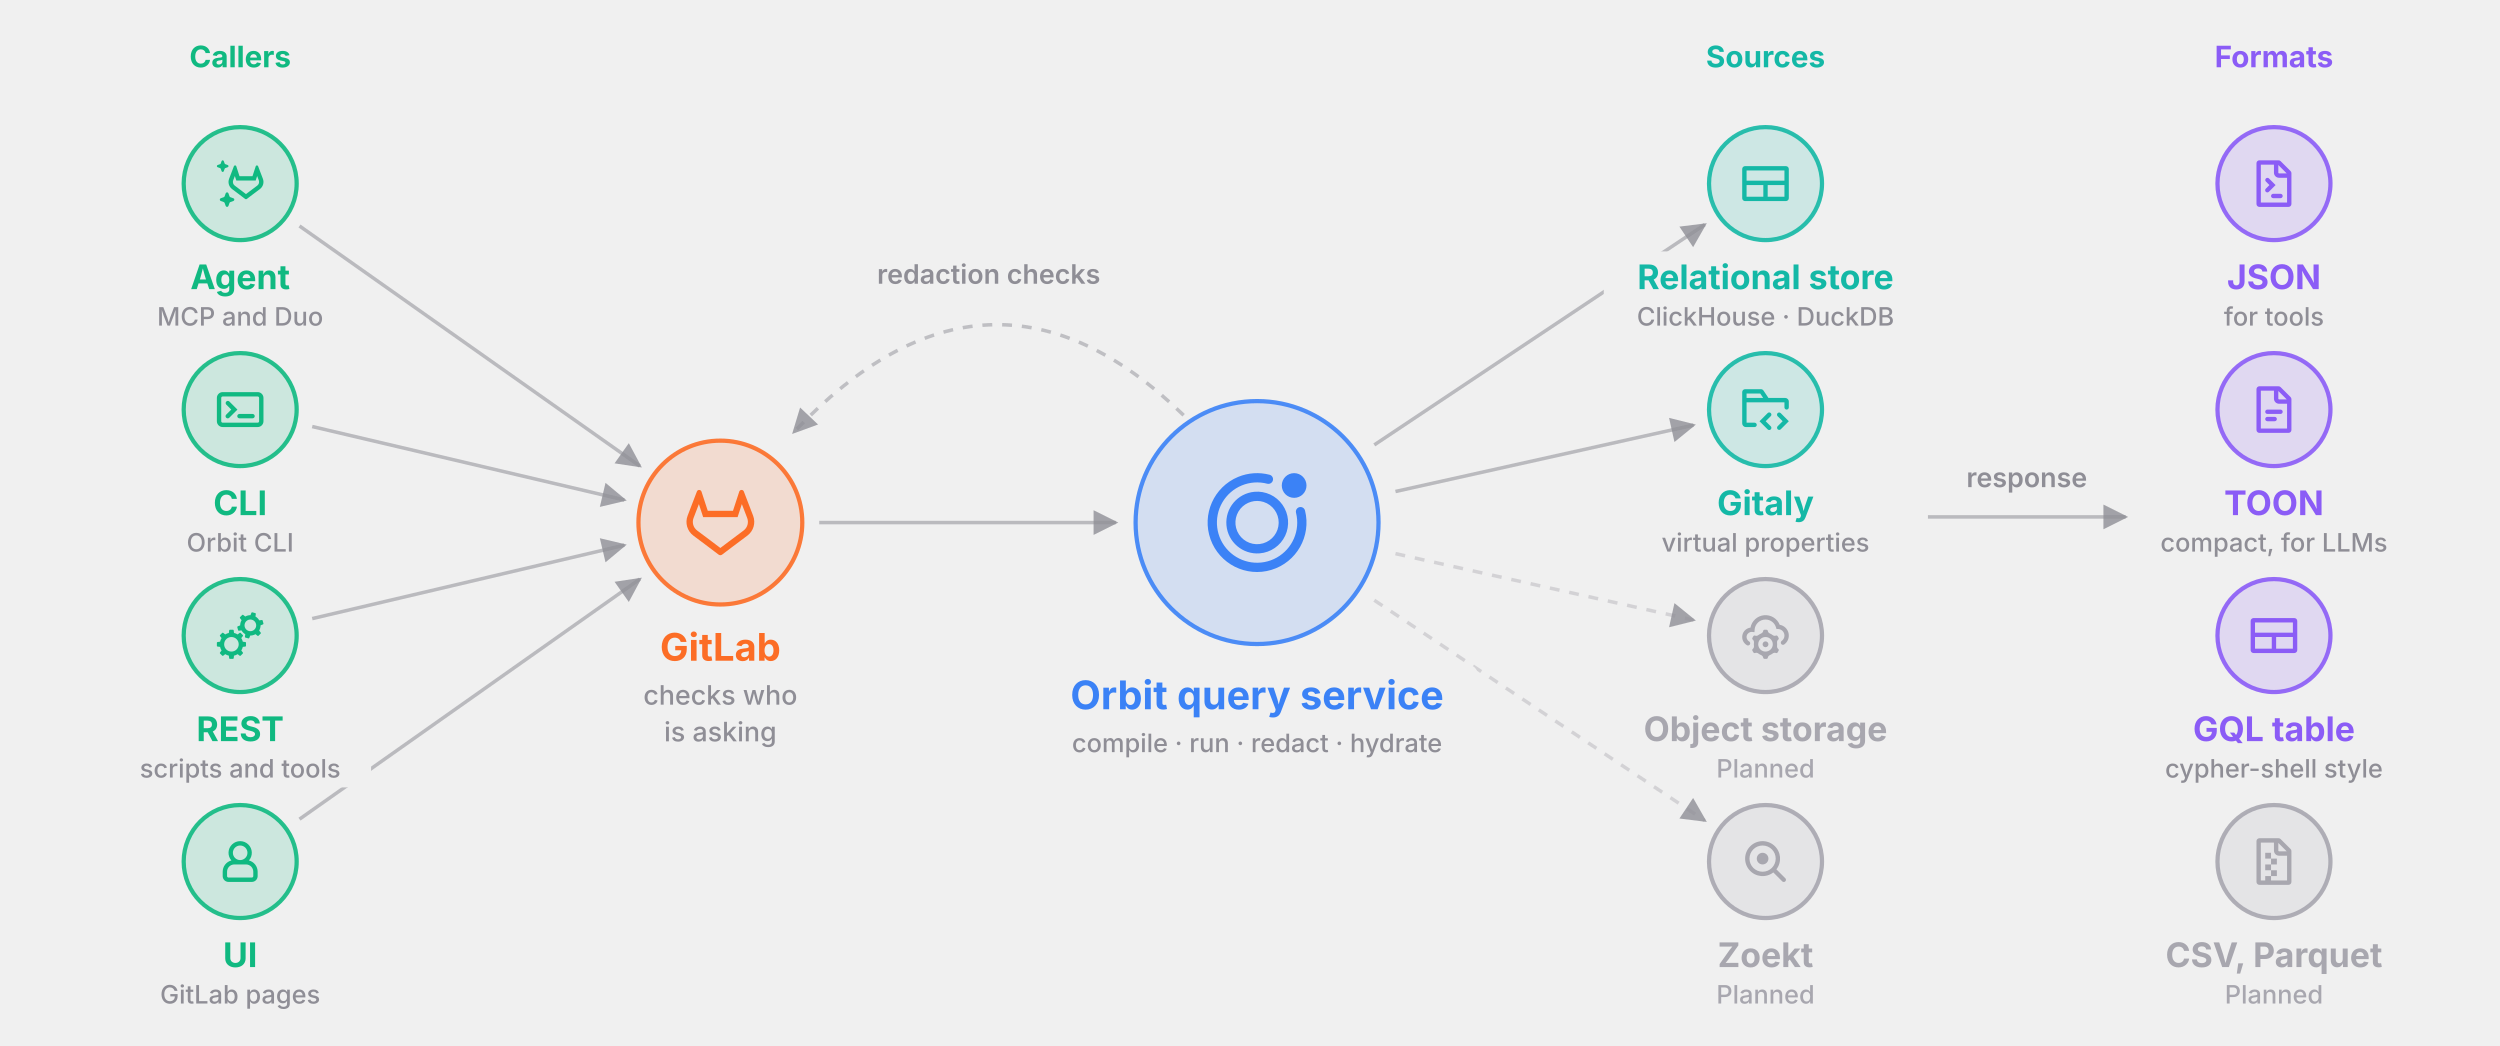
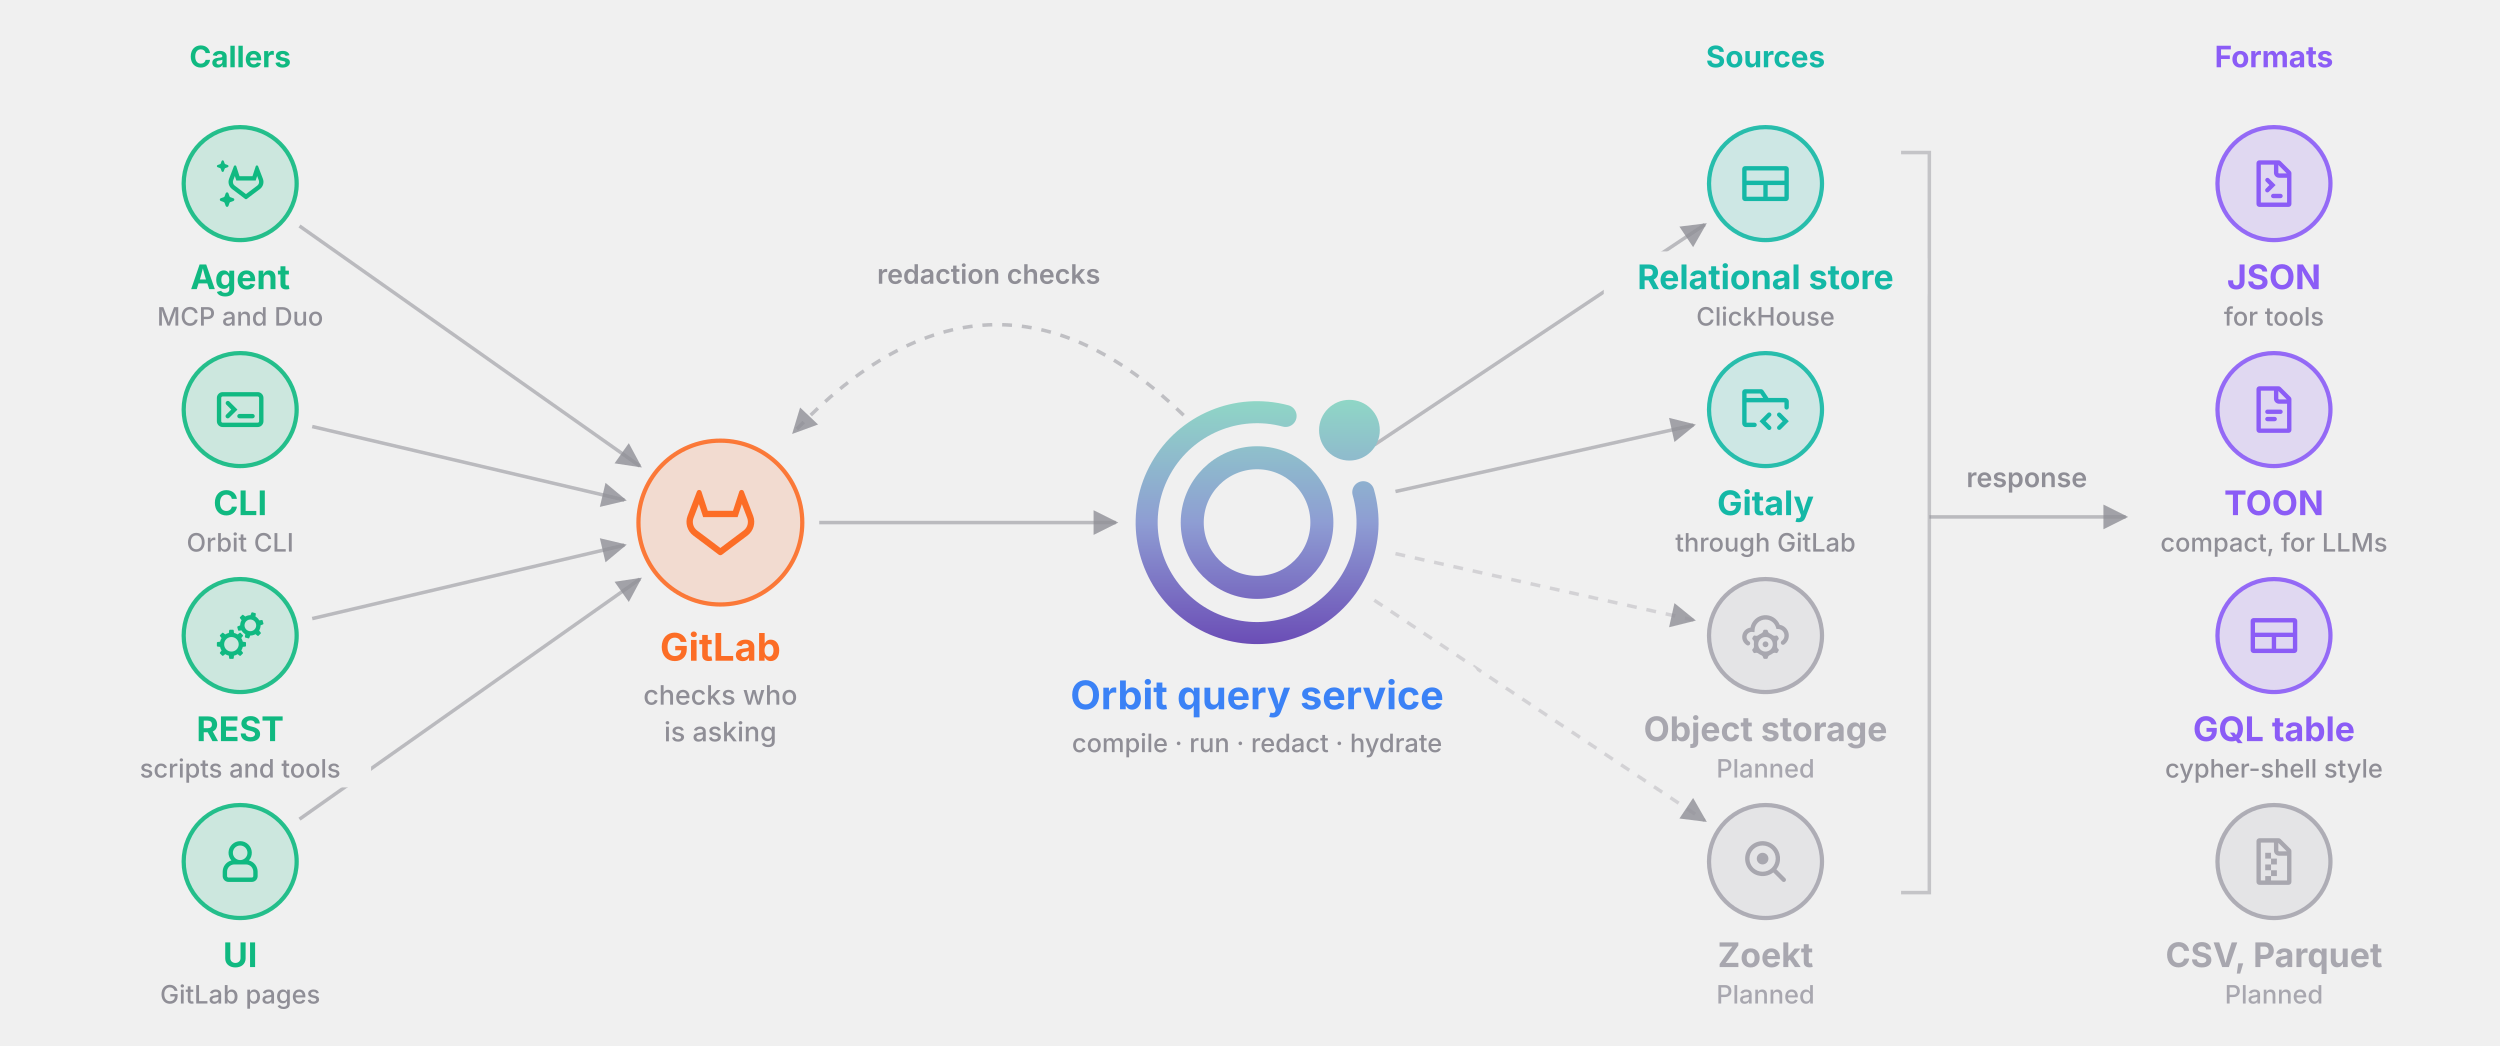
<svg xmlns="http://www.w3.org/2000/svg" viewBox="-170 -370 1770 740" width="720" height="301" font-family="'GitLab Sans', Inter, -apple-system, BlinkMacSystemFont, 'Segoe UI', Roboto, Arial, sans-serif">
  <defs>
+     <linearGradient id="logo" gradientUnits="userSpaceOnUse" x1="0" y1="-86" x2="0" y2="86">
+       <stop offset="0.0" stop-color="#8FD6C6" />
+       <stop offset="0.5" stop-color="#8E9DD3" />
+       <stop offset="1.0" stop-color="#6B4DB6" />
+     </linearGradient>
    <symbol viewBox="0 0 16 16" id="i-api">
      <path fill-rule="evenodd" clip-rule="evenodd" d="M11.876.165a.25.25 0 0 1 .296-.146l1.022.279a.25.25 0 0 1 .181.276l-.127.893c.551.317.995.774 1.299 1.31l.895-.12a.25.25 0 0 1 .275.185l.27 1.024a.25.25 0 0 1-.15.295l-.836.336a3.501 3.501 0 0 1-.485 1.781l.55.715a.25.25 0 0 1-.022.33l-.751.745a.25.25 0 0 1-.33.02l-.711-.558a3.496 3.496 0 0 1-1.784.47l-.344.835a.25.25 0 0 1-.296.146l-1.022-.278a.25.25 0 0 1-.182-.277l.128-.893a3.496 3.496 0 0 1-1.299-1.31l-.895.12a.25.25 0 0 1-.275-.185l-.27-1.024a.25.25 0 0 1 .15-.295l.836-.336a3.504 3.504 0 0 1 .485-1.781l-.55-.715a.25.25 0 0 1 .022-.33l.751-.745a.25.25 0 0 1 .33-.02l.711.558A3.496 3.496 0 0 1 11.532 1l.344-.835zm1.554 4.86a2 2 0 1 1-3.86-1.05 2 2 0 0 1 3.86 1.05zM5.777 6.22A.25.25 0 0 0 5.53 6H4.471a.25.25 0 0 0-.248.219l-.11.88a3.977 3.977 0 0 0-1.244.515l-.7-.544a.25.25 0 0 0-.33.02l-.749.749a.25.25 0 0 0-.02.33l.544.7a3.977 3.977 0 0 0-.515 1.244l-.88.11A.25.25 0 0 0 0 10.47v1.058a.25.25 0 0 0 .219.248l.88.11c.101.448.278.867.515 1.244l-.544.7a.25.25 0 0 0 .02.33l.749.749a.25.25 0 0 0 .33.02l.7-.544c.377.237.796.414 1.244.515l.11.88a.25.25 0 0 0 .247.22h1.058a.25.25 0 0 0 .248-.219l.11-.88a3.974 3.974 0 0 0 1.244-.515l.7.544a.25.25 0 0 0 .33-.02l.749-.749a.25.25 0 0 0 .02-.33l-.544-.7c.237-.377.414-.796.515-1.244l.88-.11a.25.25 0 0 0 .22-.247v-1.058a.25.25 0 0 0-.219-.248l-.88-.11a3.977 3.977 0 0 0-.515-1.244l.544-.7a.25.25 0 0 0-.02-.33l-.75-.75a.25.25 0 0 0-.33-.02l-.7.544A3.977 3.977 0 0 0 5.887 7.1l-.11-.88zM7.5 11a2.5 2.5 0 1 1-5 0 2.5 2.5 0 0 1 5 0z" />
    </symbol>
    <symbol viewBox="0 0 16 16" id="i-cloud-gear">
      <path fill-rule="evenodd" clip-rule="evenodd" d="M8 2.5a3.75 3.75 0 0 0-3.745 3.552l-.04.787-.785-.08a1.75 1.75 0 0 0-1.055 3.257.75.75 0 0 1-.75 1.299 3.249 3.249 0 0 1 1.215-6.04 5.251 5.251 0 0 1 10.037-.973 3.75 3.75 0 0 1 1.561 6.744.75.75 0 0 1-.876-1.218 2.25 2.25 0 0 0-1.256-4.077l-.55-.014-.152-.528A3.752 3.752 0 0 0 8 2.5zm-.803 3.924c-.05.405-.355.724-.731.88-.323.135-.624.31-.898.52-.324.248-.752.352-1.129.193a.485.485 0 0 0-.608.204l-.322.558a.485.485 0 0 0 .127.629c.325.246.45.668.397 1.073a4.04 4.04 0 0 0 0 1.038c.053.405-.072.827-.397 1.073a.485.485 0 0 0-.127.629l.322.558c.122.212.383.3.608.204.377-.159.805-.055 1.129.193.274.21.575.385.898.52.376.156.68.475.731.88.03.242.236.424.48.424h.645c.245 0 .45-.182.481-.424.05-.405.355-.724.731-.88.323-.135.624-.31.898-.52.324-.248.752-.352 1.128-.193a.485.485 0 0 0 .61-.204l.321-.558a.485.485 0 0 0-.127-.629c-.325-.246-.45-.668-.397-1.073a4.046 4.046 0 0 0 0-1.038c-.053-.405.072-.827.397-1.073a.485.485 0 0 0 .127-.629l-.322-.558a.485.485 0 0 0-.609-.204c-.376.159-.804.055-1.128-.193a3.994 3.994 0 0 0-.898-.52c-.376-.156-.68-.475-.731-.88A.484.484 0 0 0 8.323 6h-.645a.484.484 0 0 0-.481.424zM10.5 11a2.5 2.5 0 1 1-5 0 2.5 2.5 0 0 1 5 0zM8 10a1 1 0 1 1 0 2 1 1 0 0 1 0-2z" />
    </symbol>
    <symbol viewBox="0 0 16 16" id="i-doc-code">
      <path fill-rule="evenodd" clip-rule="evenodd" d="M12.5 14.5V6H9.75A1.75 1.75 0 0 1 8 4.25V1.5H3.5v13h9zm-.121-10L9.5 1.621V4.25c0 .138.112.25.25.25h2.629zM2 1a1 1 0 0 1 1-1h6.586a1 1 0 0 1 .707.293l3.414 3.414a1 1 0 0 1 .293.707V15a1 1 0 0 1-1 1H3a1 1 0 0 1-1-1V1zm5.75 10.5a.75.75 0 0 0 0 1.5h2.5a.75.75 0 0 0 0-1.5h-2.5zM6.28 6.22a.75.75 0 0 0-1.06 1.06L6.44 8.5 5.22 9.72a.75.75 0 1 0 1.06 1.06l1.75-1.75.53-.53-.53-.53-1.75-1.75z" />
    </symbol>
    <symbol viewBox="0 0 16 16" id="i-doc-compressed">
      <path fill-rule="evenodd" clip-rule="evenodd" d="M12.5 14.5V6H9.75A1.75 1.75 0 0 1 8 4.25V1.5H3.5v13H5V13h2v1.5h5.5zM7 11h2v2H7v-2zm0 0V9h2V7H7V5H5v2h2v2H5v2h2zm2.5-9.379L12.379 4.5H9.75a.25.25 0 0 1-.25-.25V1.621zM3 0a1 1 0 0 0-1 1v14a1 1 0 0 0 1 1h10a1 1 0 0 0 1-1V4.414a1 1 0 0 0-.293-.707L10.293.293A1 1 0 0 0 9.586 0H3z" />
    </symbol>
    <symbol viewBox="0 0 16 16" id="i-doc-text">
      <path fill-rule="evenodd" clip-rule="evenodd" d="M12.5 6v8.5h-9v-13H8v2.75C8 5.216 8.784 6 9.75 6h2.75zm-.121-1.5L9.5 1.621V4.25c0 .138.112.25.25.25h2.629zM2 1a1 1 0 0 1 1-1h6.586a1 1 0 0 1 .707.293l3.414 3.414a1 1 0 0 1 .293.707V15a1 1 0 0 1-1 1H3a1 1 0 0 1-1-1V1zm3.75 7a.75.75 0 0 0 0 1.5h4.5a.75.75 0 0 0 0-1.5h-4.5zM5 11.25a.75.75 0 0 1 .75-.75h2.5a.75.75 0 0 1 0 1.5h-2.5a.75.75 0 0 1-.75-.75z" />
-     </symbol>
-     <symbol viewBox="0 0 16 16" id="i-orbit">
-       <path d="M4.938.61a8 8 0 0 1 5.113-.342.75.75 0 0 1-.385 1.449 6.502 6.502 0 0 0-6.297 10.845 6.5 6.5 0 0 0 10.939-6.133.75.75 0 1 1 1.455-.363A8 8 0 1 1 4.938.61zm2.634 2.409a5 5 0 1 1 .858 9.963 5 5 0 0 1-.858-9.963zm1.486 1.645a3.501 3.501 0 0 0-3.736 1.082 3.5 3.5 0 1 0 3.736-1.082zM14 0a2 2 0 1 1 0 4 2 2 0 0 1 0-4z" />
    </symbol>
    <symbol viewBox="0 0 16 16" id="i-repository">
      <path d="M8.72 9.22a.75.75 0 1 1 1.06 1.06L8.06 12l1.72 1.72a.75.75 0 1 1-1.06 1.06L5.94 12l2.78-2.78zm3.44 0a.75.75 0 0 1 1.06 0L16.002 12l-2.78 2.78a.75.75 0 0 1-1.06-1.06L13.88 12l-1.72-1.72a.75.75 0 0 1 0-1.06zM6.59 1.008a1 1 0 0 1 .708.437l1.667 2.5c.012.018.02.037.031.055h5.755c.69 0 1.25.56 1.25 1.25v2a.75.75 0 0 1-1.5 0V5.5h-13v7h2.75a.75.75 0 0 1 0 1.5h-3A1.25 1.25 0 0 1 0 12.75V2a1 1 0 0 1 1-1h5.465l.124.008zM1.5 4h5.697l-1-1.5H1.5V4z" />
    </symbol>
    <symbol viewBox="0 0 16 16" id="i-search-dot">
      <path fill-rule="evenodd" clip-rule="evenodd" d="M11.5 7a4.5 4.5 0 1 1-9 0 4.5 4.5 0 0 1 9 0zm-.82 4.74a6 6 0 1 1 1.06-1.06l3.04 3.04a.75.75 0 1 1-1.06 1.06l-3.04-3.04zM9 7a2 2 0 1 1-4 0 2 2 0 0 1 4 0z" />
    </symbol>
    <symbol viewBox="0 0 16 16" id="i-table">
      <path d="M15 2a1 1 0 0 1 1 1v10a1 1 0 0 1-1 1H1l-.103-.005a1 1 0 0 1-.892-.893L0 13V3a1 1 0 0 1 .897-.995L1 2h14zM1.5 8.5v4h5.75v-4H1.5zm7.25 0v4h5.75v-4H8.75zM1.5 7h13V3.5h-13V7z" />
    </symbol>
    <symbol viewBox="0 0 16 16" id="i-tanuki">
      <path fill-rule="evenodd" clip-rule="evenodd" d="M14.329 6.922l-.02-.053-1.239-3.232-.668 2.044-.337 1.035H3.936L3.598 5.68l-.667-2.043-1.24 3.237-.005.01-.004.01-.018.045a2.543 2.543 0 0 0 .848 2.93l.005.004.01.008.01.008.009.006 3.302 2.474.004.004 1.644 1.242.5.379.501-.379 1.644-1.242.006-.004 3.325-2.489.007-.005.009-.007a2.543 2.543 0 0 0 .844-2.939l-.003-.008zm.053 4.152l-3.337 2.497-1.643 1.242-.999.755a.675.675 0 0 1-.813 0l-.999-.755-1.643-1.242-3.313-2.483-.018-.014-.008-.006A4.043 4.043 0 0 1 .267 6.395l.023-.057 1.9-4.963.013-.033.081-.212.023-.06.158-.413A.565.565 0 0 1 2.941.3a.576.576 0 0 1 .613.415l.134.41.005.017.078.239.011.033 1.242 3.802h5.953l1.241-3.802.011-.033.078-.24.006-.016.133-.41a.575.575 0 0 1 1.088-.058l.157.409.025.064.08.211.013.033 1.903 4.963.022.058a4.043 4.043 0 0 1-1.343 4.671l-.01.008z" />
    </symbol>
    <symbol viewBox="0 0 16 16" id="i-tanuki-ai">
      <path fill-rule="evenodd" clip-rule="evenodd" d="M2.377.266a.4.4 0 0 0-.754 0l-.291.823a.4.4 0 0 1-.243.243l-.823.291a.4.4 0 0 0 0 .754l.823.291a.4.4 0 0 1 .243.243l.291.823a.4.4 0 0 0 .754 0l.291-.823a.4.4 0 0 1 .243-.243l.823-.291a.4.4 0 0 0 0-.754l-.823-.291a.4.4 0 0 1-.243-.243L2.377.266zm12.018 6.602l-.014-.038-.55-1.44-.172.53-.337 1.035H6.678L6.342 5.92l-.172-.528-.551 1.445-.004.01-.004.01-.012.03a1.557 1.557 0 0 0 .512 1.78l.001.001.003.003.01.008.01.008.004.002 2.474 1.862.005.004 1.232.935.148.112.146-.112 1.233-.935.006-.004 2.49-1.873.006-.004.009-.006a1.558 1.558 0 0 0 .51-1.79l-.003-.009zm.391 3l-2.502 1.88-1.233.936-.748.569a.505.505 0 0 1-.61 0l-.75-.569-1.232-.935-2.485-1.87-.013-.011-.007-.005A3.057 3.057 0 0 1 4.2 6.343l.017-.042L5.431 3.12l.068-.178.043-.114.173-.453.017-.045.118-.308a.425.425 0 0 1 .356-.27.43.43 0 0 1 .46.314l.099.305.004.013.193.594.06.181.746 2.296h4.464l.747-2.296.06-.18.193-.595.004-.013.099-.305a.433.433 0 0 1 .648-.248.43.43 0 0 1 .168.204l.116.305.019.048.171.45.045.117.068.177L15.784 6.3l.016.044a3.057 3.057 0 0 1-1.007 3.518l-.007.006zM3.03 11.333a.5.5 0 0 1 .942 0l.364 1.028a.5.5 0 0 0 .304.304l1.028.364a.5.5 0 0 1 0 .942l-1.028.364a.5.5 0 0 0-.304.304l-.364 1.028a.5.5 0 0 1-.942 0l-.364-1.028a.5.5 0 0 0-.304-.304l-1.028-.364a.5.5 0 0 1 0-.942l1.028-.364a.5.5 0 0 0 .304-.304l.364-1.028z" />
    </symbol>
    <symbol viewBox="0 0 16 16" id="i-terminal">
      <path fill-rule="evenodd" clip-rule="evenodd" d="M14 3.5H2a.5.5 0 0 0-.5.5v8a.5.5 0 0 0 .5.5h12a.5.5 0 0 0 .5-.5V4a.5.5 0 0 0-.5-.5zM2 2a2 2 0 0 0-2 2v8a2 2 0 0 0 2 2h12a2 2 0 0 0 2-2V4a2 2 0 0 0-2-2H2zm5 8.25a.75.75 0 0 1 .75-.75h4.5a.75.75 0 0 1 0 1.5h-4.5a.75.75 0 0 1-.75-.75zM4.28 5.22a.75.75 0 0 0-1.06 1.06L4.94 8 3.22 9.72a.75.75 0 1 0 1.06 1.06l2.25-2.25.53-.53-.53-.53-2.25-2.25z" />
    </symbol>
    <symbol viewBox="0 0 16 16" id="i-user">
      <path fill-rule="evenodd" clip-rule="evenodd" d="M10.5 5a2.5 2.5 0 1 1-5 0 2.5 2.5 0 0 1 5 0zm.514 2.63a4 4 0 1 0-6.028 0A4.002 4.002 0 0 0 2 11.5V13a2 2 0 0 0 2 2h8a2 2 0 0 0 2-2v-1.5a4.002 4.002 0 0 0-2.986-3.87zM8 9H6a2.5 2.5 0 0 0-2.5 2.5V13a.5.5 0 0 0 .5.5h8a.5.5 0 0 0 .5-.5v-1.5A2.5 2.5 0 0 0 10 9H8z" />
    </symbol>
    <marker id="arrow" viewBox="0 0 10 10" refX="9" refY="5" markerWidth="7" markerHeight="7" orient="auto-start-reverse">
      <path d="M0,0 L10,5 L0,10 z" fill="#8f8e96" fill-opacity="0.8" />
    </marker>
    <mask id="knockout" maskUnits="userSpaceOnUse" x="-170" y="-370" width="1770" height="740">
      <rect x="-170" y="-370" width="1770" height="740" fill="white" />
      <rect x="437.88" y="-190.25" width="184.24" height="28.5" rx="6" fill="black" />
      <rect x="-40.6" y="-192.0" width="81.2" height="36.0" rx="6" fill="black" />
      <rect x="-62.44" y="-159.5" width="124.88" height="27.0" rx="6" fill="black" />
      <rect x="-27.16" y="-32.0" width="54.32" height="36.0" rx="6" fill="black" />
      <rect x="-52.36" y="0.5" width="104.72" height="27.0" rx="6" fill="black" />
      <rect x="-33.88" y="128.0" width="67.76" height="36.0" rx="6" fill="black" />
      <rect x="-92.68" y="160.5" width="185.36" height="27.0" rx="6" fill="black" />
      <rect x="-20.44" y="288.0" width="40.88" height="36.0" rx="6" fill="black" />
      <rect x="-67.48" y="320.5" width="134.96" height="27.0" rx="6" fill="black" />
      <rect x="287.64" y="67.75" width="104.72" height="40.5" rx="6" fill="black" />
      <rect x="279.8" y="107.75" width="120.4" height="28.5" rx="6" fill="black" />
      <rect x="285.12" y="133.75" width="109.76" height="28.5" rx="6" fill="black" />
      <rect x="564.04" y="101.0" width="311.92" height="42.0" rx="6" fill="black" />
      <rect x="551.72" y="142.5" width="336.56" height="27.0" rx="6" fill="black" />
      <rect x="965.48" y="-192.0" width="229.04" height="36.0" rx="6" fill="black" />
-       <rect x="977.24" y="-159.5" width="205.52" height="27.0" rx="6" fill="black" />
+       <rect x="1022.6" y="-159.5" width="114.8" height="27.0" rx="6" fill="black" />
      <rect x="1032.68" y="-32.0" width="94.64" height="36.0" rx="6" fill="black" />
-       <rect x="982.28" y="0.5" width="195.44" height="27.0" rx="6" fill="black" />
+       <rect x="1002.44" y="0.5" width="155.12" height="27.0" rx="6" fill="black" />
      <rect x="978.92" y="128.0" width="202.16" height="36.0" rx="6" fill="black" />
      <rect x="1037.72" y="160.5" width="84.56" height="27.0" rx="6" fill="black" />
      <rect x="1039.4" y="288.0" width="81.2" height="36.0" rx="6" fill="black" />
      <rect x="1037.72" y="320.5" width="84.56" height="27.0" rx="6" fill="black" />
      <rect x="1215.44" y="-46.25" width="99.12" height="28.5" rx="6" fill="black" />
      <rect x="1406.12" y="-192.0" width="67.76" height="36.0" rx="6" fill="black" />
      <rect x="1387.64" y="-159.5" width="104.72" height="27.0" rx="6" fill="black" />
      <rect x="1406.12" y="-32.0" width="67.76" height="36.0" rx="6" fill="black" />
      <rect x="1347.32" y="0.5" width="185.36" height="27.0" rx="6" fill="black" />
      <rect x="1372.52" y="128.0" width="134.96" height="36.0" rx="6" fill="black" />
      <rect x="1342.28" y="160.5" width="195.44" height="27.0" rx="6" fill="black" />
      <rect x="1352.36" y="288.0" width="175.28" height="36.0" rx="6" fill="black" />
      <rect x="1397.72" y="320.5" width="84.56" height="27.0" rx="6" fill="black" />
    </mask>
  </defs>
  <g mask="url(#knockout)">
    <path d="M42,-210 L283,-40" fill="none" stroke="#8f8e96" stroke-opacity="0.55" stroke-width="2.5" marker-end="url(#arrow)" />
    <path d="M51,-68 L272,-16" fill="none" stroke="#8f8e96" stroke-opacity="0.55" stroke-width="2.5" marker-end="url(#arrow)" />
    <path d="M51,68 L272,16" fill="none" stroke="#8f8e96" stroke-opacity="0.55" stroke-width="2.5" marker-end="url(#arrow)" />
    <path d="M42,210 L283,40" fill="none" stroke="#8f8e96" stroke-opacity="0.55" stroke-width="2.5" marker-end="url(#arrow)" />
    <path d="M410,0 L620,0" fill="none" stroke="#8f8e96" stroke-opacity="0.55" stroke-width="2.5" marker-end="url(#arrow)" />
    <path d="M803,-55 L1037,-211" fill="none" stroke="#8f8e96" stroke-opacity="0.55" stroke-width="2.5" marker-end="url(#arrow)" />
    <path d="M818,-22 L1029,-69" fill="none" stroke="#8f8e96" stroke-opacity="0.55" stroke-width="2.5" marker-end="url(#arrow)" />
    <path d="M818,22 L1029,69" fill="none" stroke="#8f8e96" stroke-opacity="0.3" stroke-width="2.5" stroke-dasharray="7 7" marker-end="url(#arrow)" />
    <path d="M803,55 L1037,211" fill="none" stroke="#8f8e96" stroke-opacity="0.3" stroke-width="2.5" stroke-dasharray="7 7" marker-end="url(#arrow)" />
    <path d="M668,-76 Q530,-210 392,-64" fill="none" stroke="#8f8e96" stroke-opacity="0.5" stroke-width="2.5" stroke-dasharray="7 7" marker-end="url(#arrow)" />
-     <path d="M1195,-4 L1335,-4" fill="none" stroke="#8f8e96" stroke-opacity="0.55" stroke-width="2.5" marker-end="url(#arrow)" />
+     <path d="M1176,-262 L1196,-262 L1196,262 L1176,262" fill="none" stroke="#8f8e96" stroke-opacity="0.45" stroke-width="2.5" />
+     <path d="M1196,-4 L1335,-4" fill="none" stroke="#8f8e96" stroke-opacity="0.55" stroke-width="2.5" marker-end="url(#arrow)" />
  </g>
  <circle cx="0" cy="-240" r="40" fill="#10B981" fill-opacity="0.16" stroke="#10B981" stroke-opacity="0.9" stroke-width="3" />
  <use href="#i-tanuki-ai" x="-16.5" y="-256.5" width="33" height="33" style="fill:#10B981" />
  <circle cx="0" cy="-80" r="40" fill="#10B981" fill-opacity="0.16" stroke="#10B981" stroke-opacity="0.9" stroke-width="3" />
  <use href="#i-terminal" x="-16.5" y="-96.5" width="33" height="33" style="fill:#10B981" />
  <circle cx="0" cy="80" r="40" fill="#10B981" fill-opacity="0.16" stroke="#10B981" stroke-opacity="0.9" stroke-width="3" />
  <use href="#i-api" x="-16.5" y="63.5" width="33" height="33" style="fill:#10B981" />
  <circle cx="0" cy="240" r="40" fill="#10B981" fill-opacity="0.16" stroke="#10B981" stroke-opacity="0.9" stroke-width="3" />
  <use href="#i-user" x="-16.5" y="223.5" width="33" height="33" style="fill:#10B981" />
  <circle cx="340" cy="0" r="58" fill="#FC6D26" fill-opacity="0.16" stroke="#FC6D26" stroke-opacity="0.9" stroke-width="3" />
  <use href="#i-tanuki" x="316.0" y="-24.0" width="48" height="48" style="fill:#FC6D26" />
-   <circle cx="720" cy="0" r="86" fill="#3B82F6" fill-opacity="0.16" stroke="#3B82F6" stroke-opacity="0.9" stroke-width="3" />
-   <use href="#i-orbit" x="685.0" y="-35.0" width="70" height="70" style="fill:#3B82F6" />
+   <circle cx="720" cy="0" r="45.9" fill="none" stroke="url(#logo)" stroke-width="16.3" />
+   <path d="M795.2,-21.5 A78.2,78.2 0 1 1 740.2,-75.5" fill="none" stroke="url(#logo)" stroke-width="15.6" stroke-linecap="round" />
+   <circle cx="785.4" cy="-65.4" r="21.5" fill="url(#logo)" />
  <circle cx="1080" cy="-240" r="40" fill="#14B8A6" fill-opacity="0.16" stroke="#14B8A6" stroke-opacity="0.9" stroke-width="3" />
  <use href="#i-table" x="1063.5" y="-256.5" width="33" height="33" style="fill:#14B8A6" />
  <circle cx="1080" cy="-80" r="40" fill="#14B8A6" fill-opacity="0.16" stroke="#14B8A6" stroke-opacity="0.9" stroke-width="3" />
  <use href="#i-repository" x="1063.5" y="-96.5" width="33" height="33" style="fill:#14B8A6" />
  <circle cx="1080" cy="80" r="40" fill="#a8a7af" fill-opacity="0.16" stroke="#a8a7af" stroke-opacity="0.9" stroke-width="3" />
  <use href="#i-cloud-gear" x="1063.5" y="63.5" width="33" height="33" style="fill:#a8a7af" />
  <circle cx="1080" cy="240" r="40" fill="#a8a7af" fill-opacity="0.16" stroke="#a8a7af" stroke-opacity="0.9" stroke-width="3" />
  <use href="#i-search-dot" x="1063.5" y="223.5" width="33" height="33" style="fill:#a8a7af" />
  <circle cx="1440" cy="-240" r="40" fill="#8B5CF6" fill-opacity="0.16" stroke="#8B5CF6" stroke-opacity="0.9" stroke-width="3" />
  <use href="#i-doc-code" x="1423.5" y="-256.5" width="33" height="33" style="fill:#8B5CF6" />
  <circle cx="1440" cy="-80" r="40" fill="#8B5CF6" fill-opacity="0.16" stroke="#8B5CF6" stroke-opacity="0.9" stroke-width="3" />
  <use href="#i-doc-text" x="1423.5" y="-96.5" width="33" height="33" style="fill:#8B5CF6" />
  <circle cx="1440" cy="80" r="40" fill="#8B5CF6" fill-opacity="0.16" stroke="#8B5CF6" stroke-opacity="0.9" stroke-width="3" />
  <use href="#i-table" x="1423.5" y="63.5" width="33" height="33" style="fill:#8B5CF6" />
  <circle cx="1440" cy="240" r="40" fill="#a8a7af" fill-opacity="0.16" stroke="#a8a7af" stroke-opacity="0.9" stroke-width="3" />
  <use href="#i-doc-compressed" x="1423.5" y="223.5" width="33" height="33" style="fill:#a8a7af" />
  <text x="530" y="-176" font-size="19" font-weight="600" fill="#8f8e96" text-anchor="middle" dominant-baseline="central">redaction checks</text>
  <text x="0" y="-174" font-size="24" font-weight="650" fill="#10B981" text-anchor="middle" dominant-baseline="central">Agent</text>
  <text x="0" y="-146" font-size="18" font-weight="450" fill="#8f8e96" text-anchor="middle" dominant-baseline="central">MCP and Duo</text>
  <text x="0" y="-14" font-size="24" font-weight="650" fill="#10B981" text-anchor="middle" dominant-baseline="central">CLI</text>
  <text x="0" y="14" font-size="18" font-weight="450" fill="#8f8e96" text-anchor="middle" dominant-baseline="central">Orbit CLI</text>
  <text x="0" y="146" font-size="24" font-weight="650" fill="#10B981" text-anchor="middle" dominant-baseline="central">REST</text>
  <text x="0" y="174" font-size="18" font-weight="450" fill="#8f8e96" text-anchor="middle" dominant-baseline="central">scripts and tools</text>
  <text x="0" y="306" font-size="24" font-weight="650" fill="#10B981" text-anchor="middle" dominant-baseline="central">UI</text>
  <text x="0" y="334" font-size="18" font-weight="450" fill="#8f8e96" text-anchor="middle" dominant-baseline="central">GitLab pages</text>
  <text x="340" y="88" font-size="27" font-weight="650" fill="#FC6D26" text-anchor="middle" dominant-baseline="central">GitLab</text>
  <text x="340" y="122" font-size="19" font-weight="450" fill="#8f8e96" text-anchor="middle" dominant-baseline="central">checks who</text>
  <text x="340" y="148" font-size="19" font-weight="450" fill="#8f8e96" text-anchor="middle" dominant-baseline="central">is asking</text>
  <text x="720" y="122" font-size="28" font-weight="700" fill="#3B82F6" text-anchor="middle" dominant-baseline="central">Orbit query service</text>
  <text x="720" y="156" font-size="18" font-weight="450" fill="#8f8e96" text-anchor="middle" dominant-baseline="central">compile · run · redact · hydrate</text>
  <text x="1080" y="-174" font-size="24" font-weight="650" fill="#14B8A6" text-anchor="middle" dominant-baseline="central">Relational store</text>
-   <text x="1080" y="-146" font-size="18" font-weight="450" fill="#8f8e96" text-anchor="middle" dominant-baseline="central">ClickHouse · DuckDB</text>
+   <text x="1080" y="-146" font-size="18" font-weight="450" fill="#8f8e96" text-anchor="middle" dominant-baseline="central">ClickHouse</text>
  <text x="1080" y="-14" font-size="24" font-weight="650" fill="#14B8A6" text-anchor="middle" dominant-baseline="central">Gitaly</text>
-   <text x="1080" y="14" font-size="18" font-weight="450" fill="#8f8e96" text-anchor="middle" dominant-baseline="central">virtual properties</text>
+   <text x="1080" y="14" font-size="18" font-weight="450" fill="#8f8e96" text-anchor="middle" dominant-baseline="central">through GitLab</text>
  <text x="1080" y="146" font-size="24" font-weight="650" fill="#a8a7af" text-anchor="middle" dominant-baseline="central">Object storage</text>
  <text x="1080" y="174" font-size="18" font-weight="450" fill="#a8a7af" text-anchor="middle" dominant-baseline="central">Planned</text>
  <text x="1080" y="306" font-size="24" font-weight="650" fill="#a8a7af" text-anchor="middle" dominant-baseline="central">Zoekt</text>
  <text x="1080" y="334" font-size="18" font-weight="450" fill="#a8a7af" text-anchor="middle" dominant-baseline="central">Planned</text>
  <text x="1265" y="-32" font-size="19" font-weight="600" fill="#8f8e96" text-anchor="middle" dominant-baseline="central">response</text>
  <text x="1440" y="-174" font-size="24" font-weight="650" fill="#8B5CF6" text-anchor="middle" dominant-baseline="central">JSON</text>
  <text x="1440" y="-146" font-size="18" font-weight="450" fill="#8f8e96" text-anchor="middle" dominant-baseline="central">for tools</text>
  <text x="1440" y="-14" font-size="24" font-weight="650" fill="#8B5CF6" text-anchor="middle" dominant-baseline="central">TOON</text>
  <text x="1440" y="14" font-size="18" font-weight="450" fill="#8f8e96" text-anchor="middle" dominant-baseline="central">compact, for LLMs</text>
  <text x="1440" y="146" font-size="24" font-weight="650" fill="#8B5CF6" text-anchor="middle" dominant-baseline="central">GQL table</text>
  <text x="1440" y="174" font-size="18" font-weight="450" fill="#8f8e96" text-anchor="middle" dominant-baseline="central">cypher-shell style</text>
  <text x="1440" y="306" font-size="24" font-weight="650" fill="#a8a7af" text-anchor="middle" dominant-baseline="central">CSV, Parquet</text>
  <text x="1440" y="334" font-size="18" font-weight="450" fill="#a8a7af" text-anchor="middle" dominant-baseline="central">Planned</text>
  <text x="1440" y="-330" font-size="21" font-weight="650" fill="#8B5CF6" text-anchor="middle" dominant-baseline="central">Formats</text>
  <text x="0" y="-330" font-size="21" font-weight="650" fill="#10B981" text-anchor="middle" dominant-baseline="central">Callers</text>
  <text x="1080" y="-330" font-size="21" font-weight="650" fill="#14B8A6" text-anchor="middle" dominant-baseline="central">Sources</text>
</svg>
